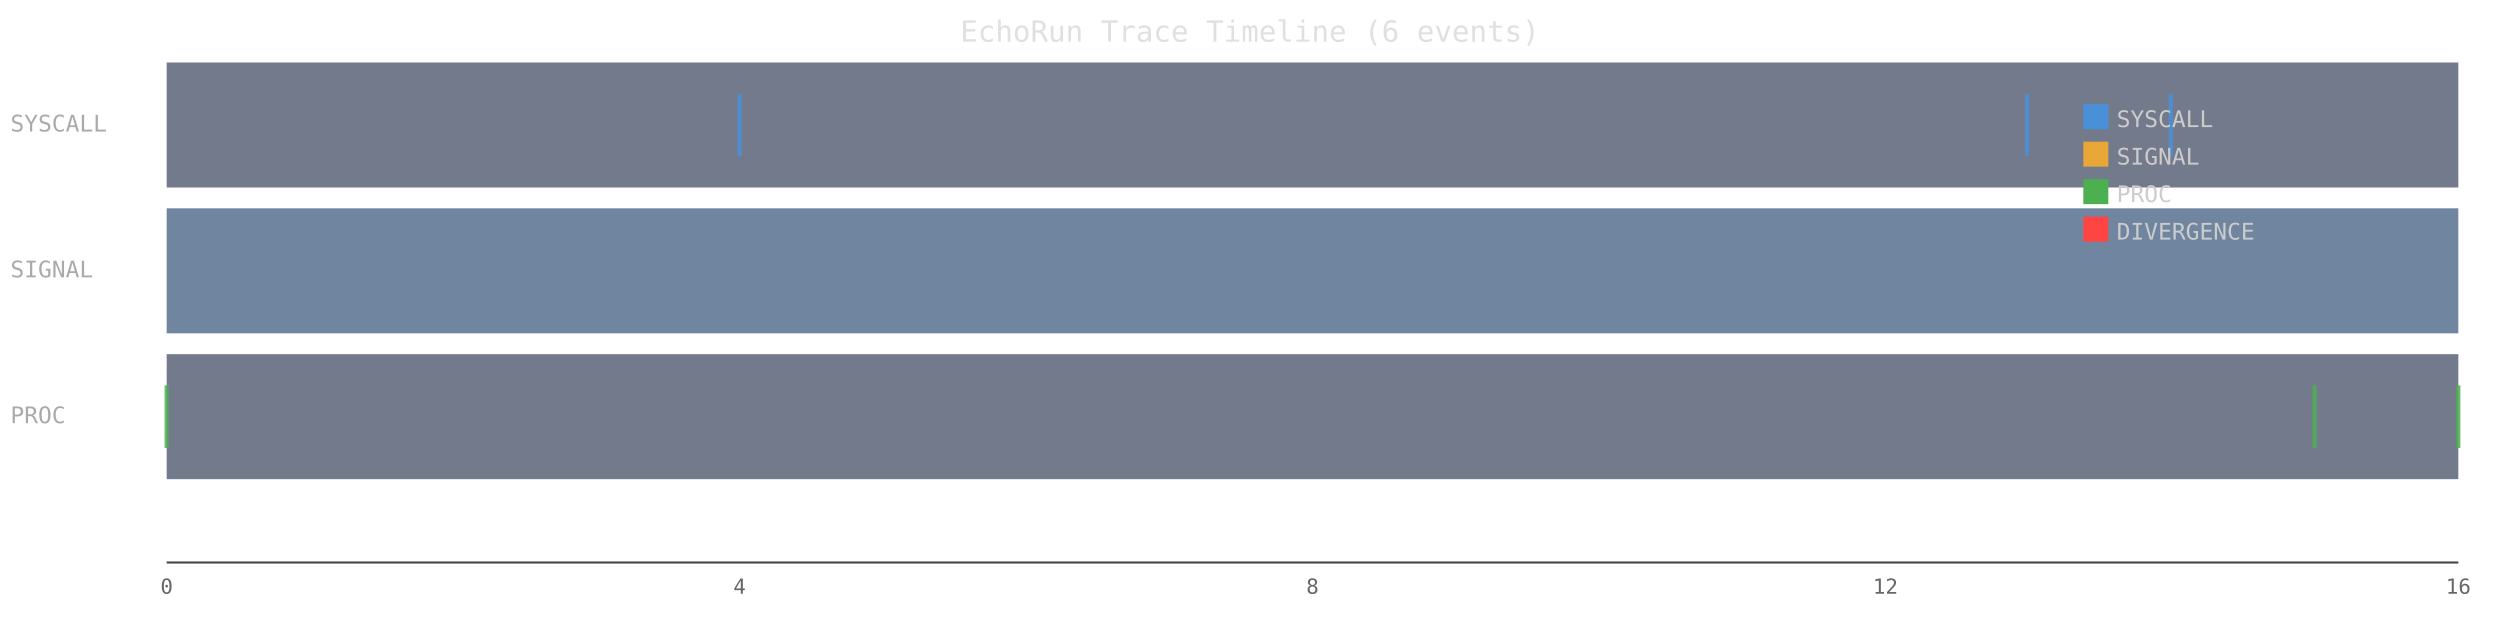
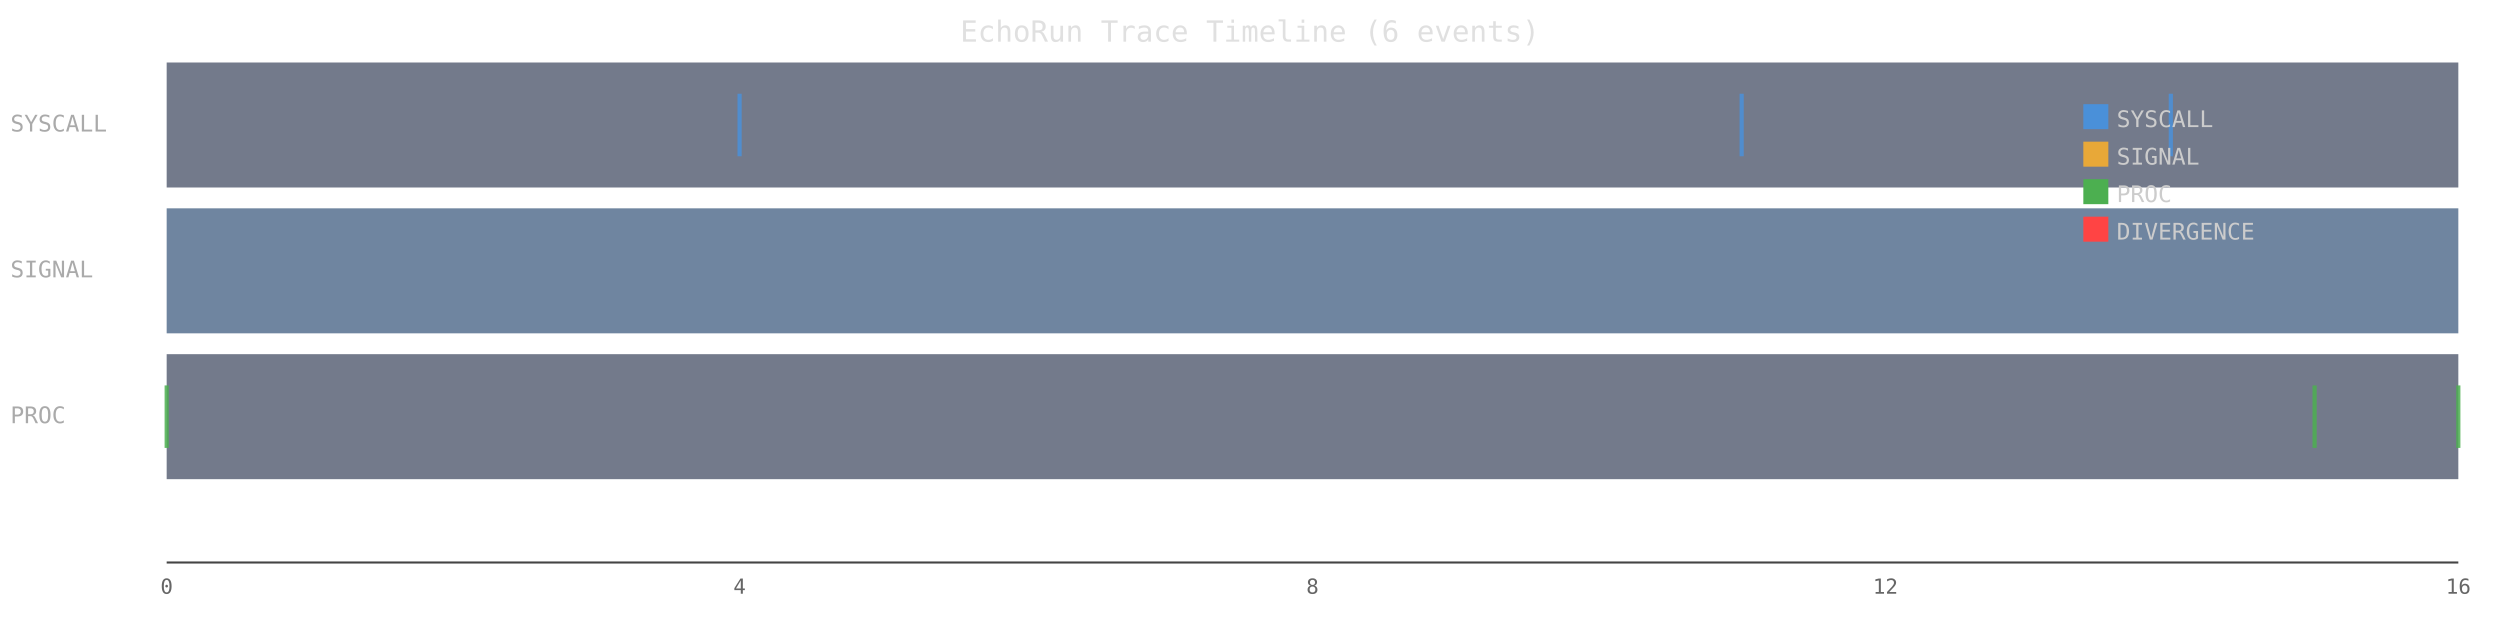
<svg xmlns="http://www.w3.org/2000/svg" width="1200" height="300" style="background:#1a1a2e;font-family:monospace">
  <rect x="80" y="30" width="1100" height="60" fill="#16213e" opacity="0.6" />
  <rect x="80" y="100" width="1100" height="60" fill="#0f3460" opacity="0.6" />
  <rect x="80" y="170" width="1100" height="60" fill="#16213e" opacity="0.6" />
  <text x="5" y="60" fill="#aaaaaa" font-size="11" dominant-baseline="middle">SYSCALL</text>
  <text x="5" y="130" fill="#aaaaaa" font-size="11" dominant-baseline="middle">SIGNAL</text>
  <text x="5" y="200" fill="#aaaaaa" font-size="11" dominant-baseline="middle">PROC</text>
  <text x="600" y="20" fill="#e0e0e0" font-size="14" text-anchor="middle">EchoRun Trace Timeline (6 events)</text>
  <line x1="80" y1="185" x2="80" y2="215" stroke="#4CAF50" stroke-width="2" opacity="0.85" />
  <line x1="355" y1="45" x2="355" y2="75" stroke="#4A90D9" stroke-width="2" opacity="0.85" />
-   <line x1="973" y1="45" x2="973" y2="75" stroke="#4A90D9" stroke-width="2" opacity="0.85" />
+   <line x1="836" y1="45" x2="836" y2="75" stroke="#4A90D9" stroke-width="2" opacity="0.85" />
  <line x1="1042" y1="45" x2="1042" y2="75" stroke="#4A90D9" stroke-width="2" opacity="0.85" />
  <line x1="1111" y1="185" x2="1111" y2="215" stroke="#4CAF50" stroke-width="2" opacity="0.85" />
  <line x1="1180" y1="185" x2="1180" y2="215" stroke="#4CAF50" stroke-width="2" opacity="0.85" />
  <line x1="80" y1="270" x2="1180" y2="270" stroke="#444" stroke-width="1" />
  <text x="80" y="285" fill="#666" font-size="10" text-anchor="middle">0</text>
  <text x="355" y="285" fill="#666" font-size="10" text-anchor="middle">4</text>
  <text x="630" y="285" fill="#666" font-size="10" text-anchor="middle">8</text>
  <text x="905" y="285" fill="#666" font-size="10" text-anchor="middle">12</text>
  <text x="1180" y="285" fill="#666" font-size="10" text-anchor="middle">16</text>
  <rect x="1000" y="50" width="12" height="12" fill="#4A90D9" />
  <text x="1016" y="61" fill="#ccc" font-size="11">SYSCALL</text>
  <rect x="1000" y="68" width="12" height="12" fill="#E8A838" />
  <text x="1016" y="79" fill="#ccc" font-size="11">SIGNAL</text>
  <rect x="1000" y="86" width="12" height="12" fill="#4CAF50" />
  <text x="1016" y="97" fill="#ccc" font-size="11">PROC</text>
  <rect x="1000" y="104" width="12" height="12" fill="#FF4444" />
  <text x="1016" y="115" fill="#ccc" font-size="11">DIVERGENCE</text>
</svg>
